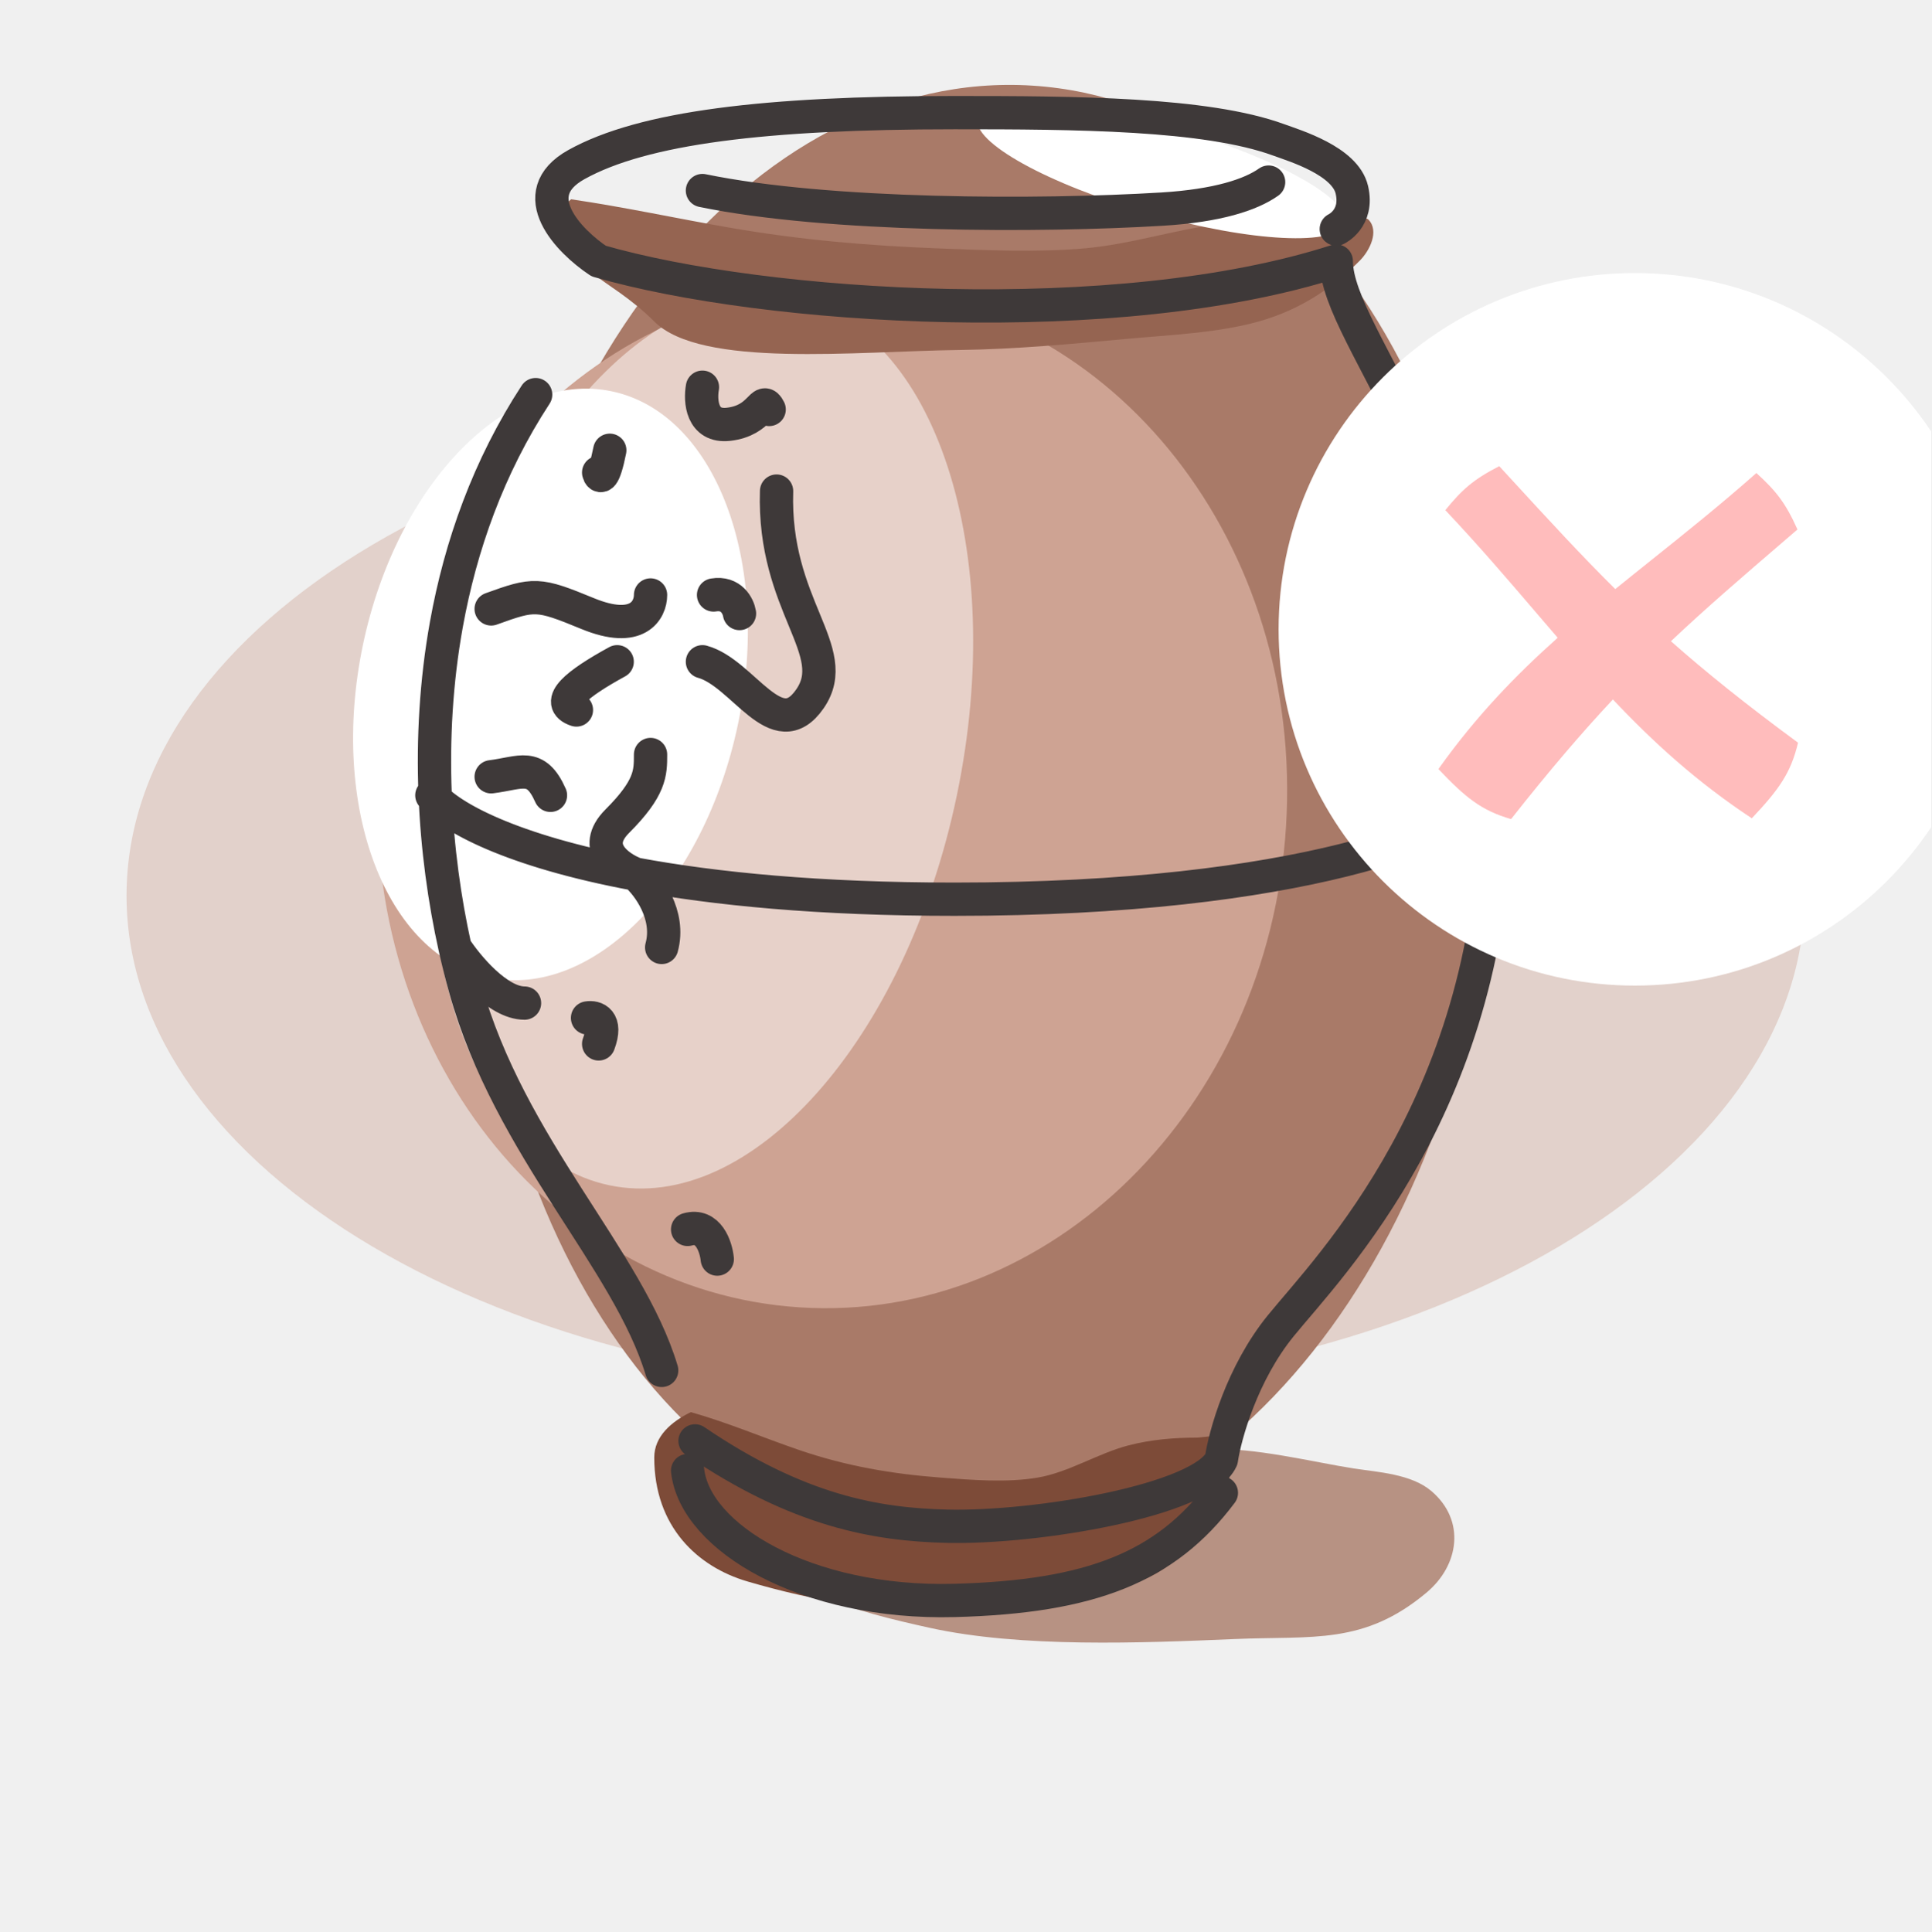
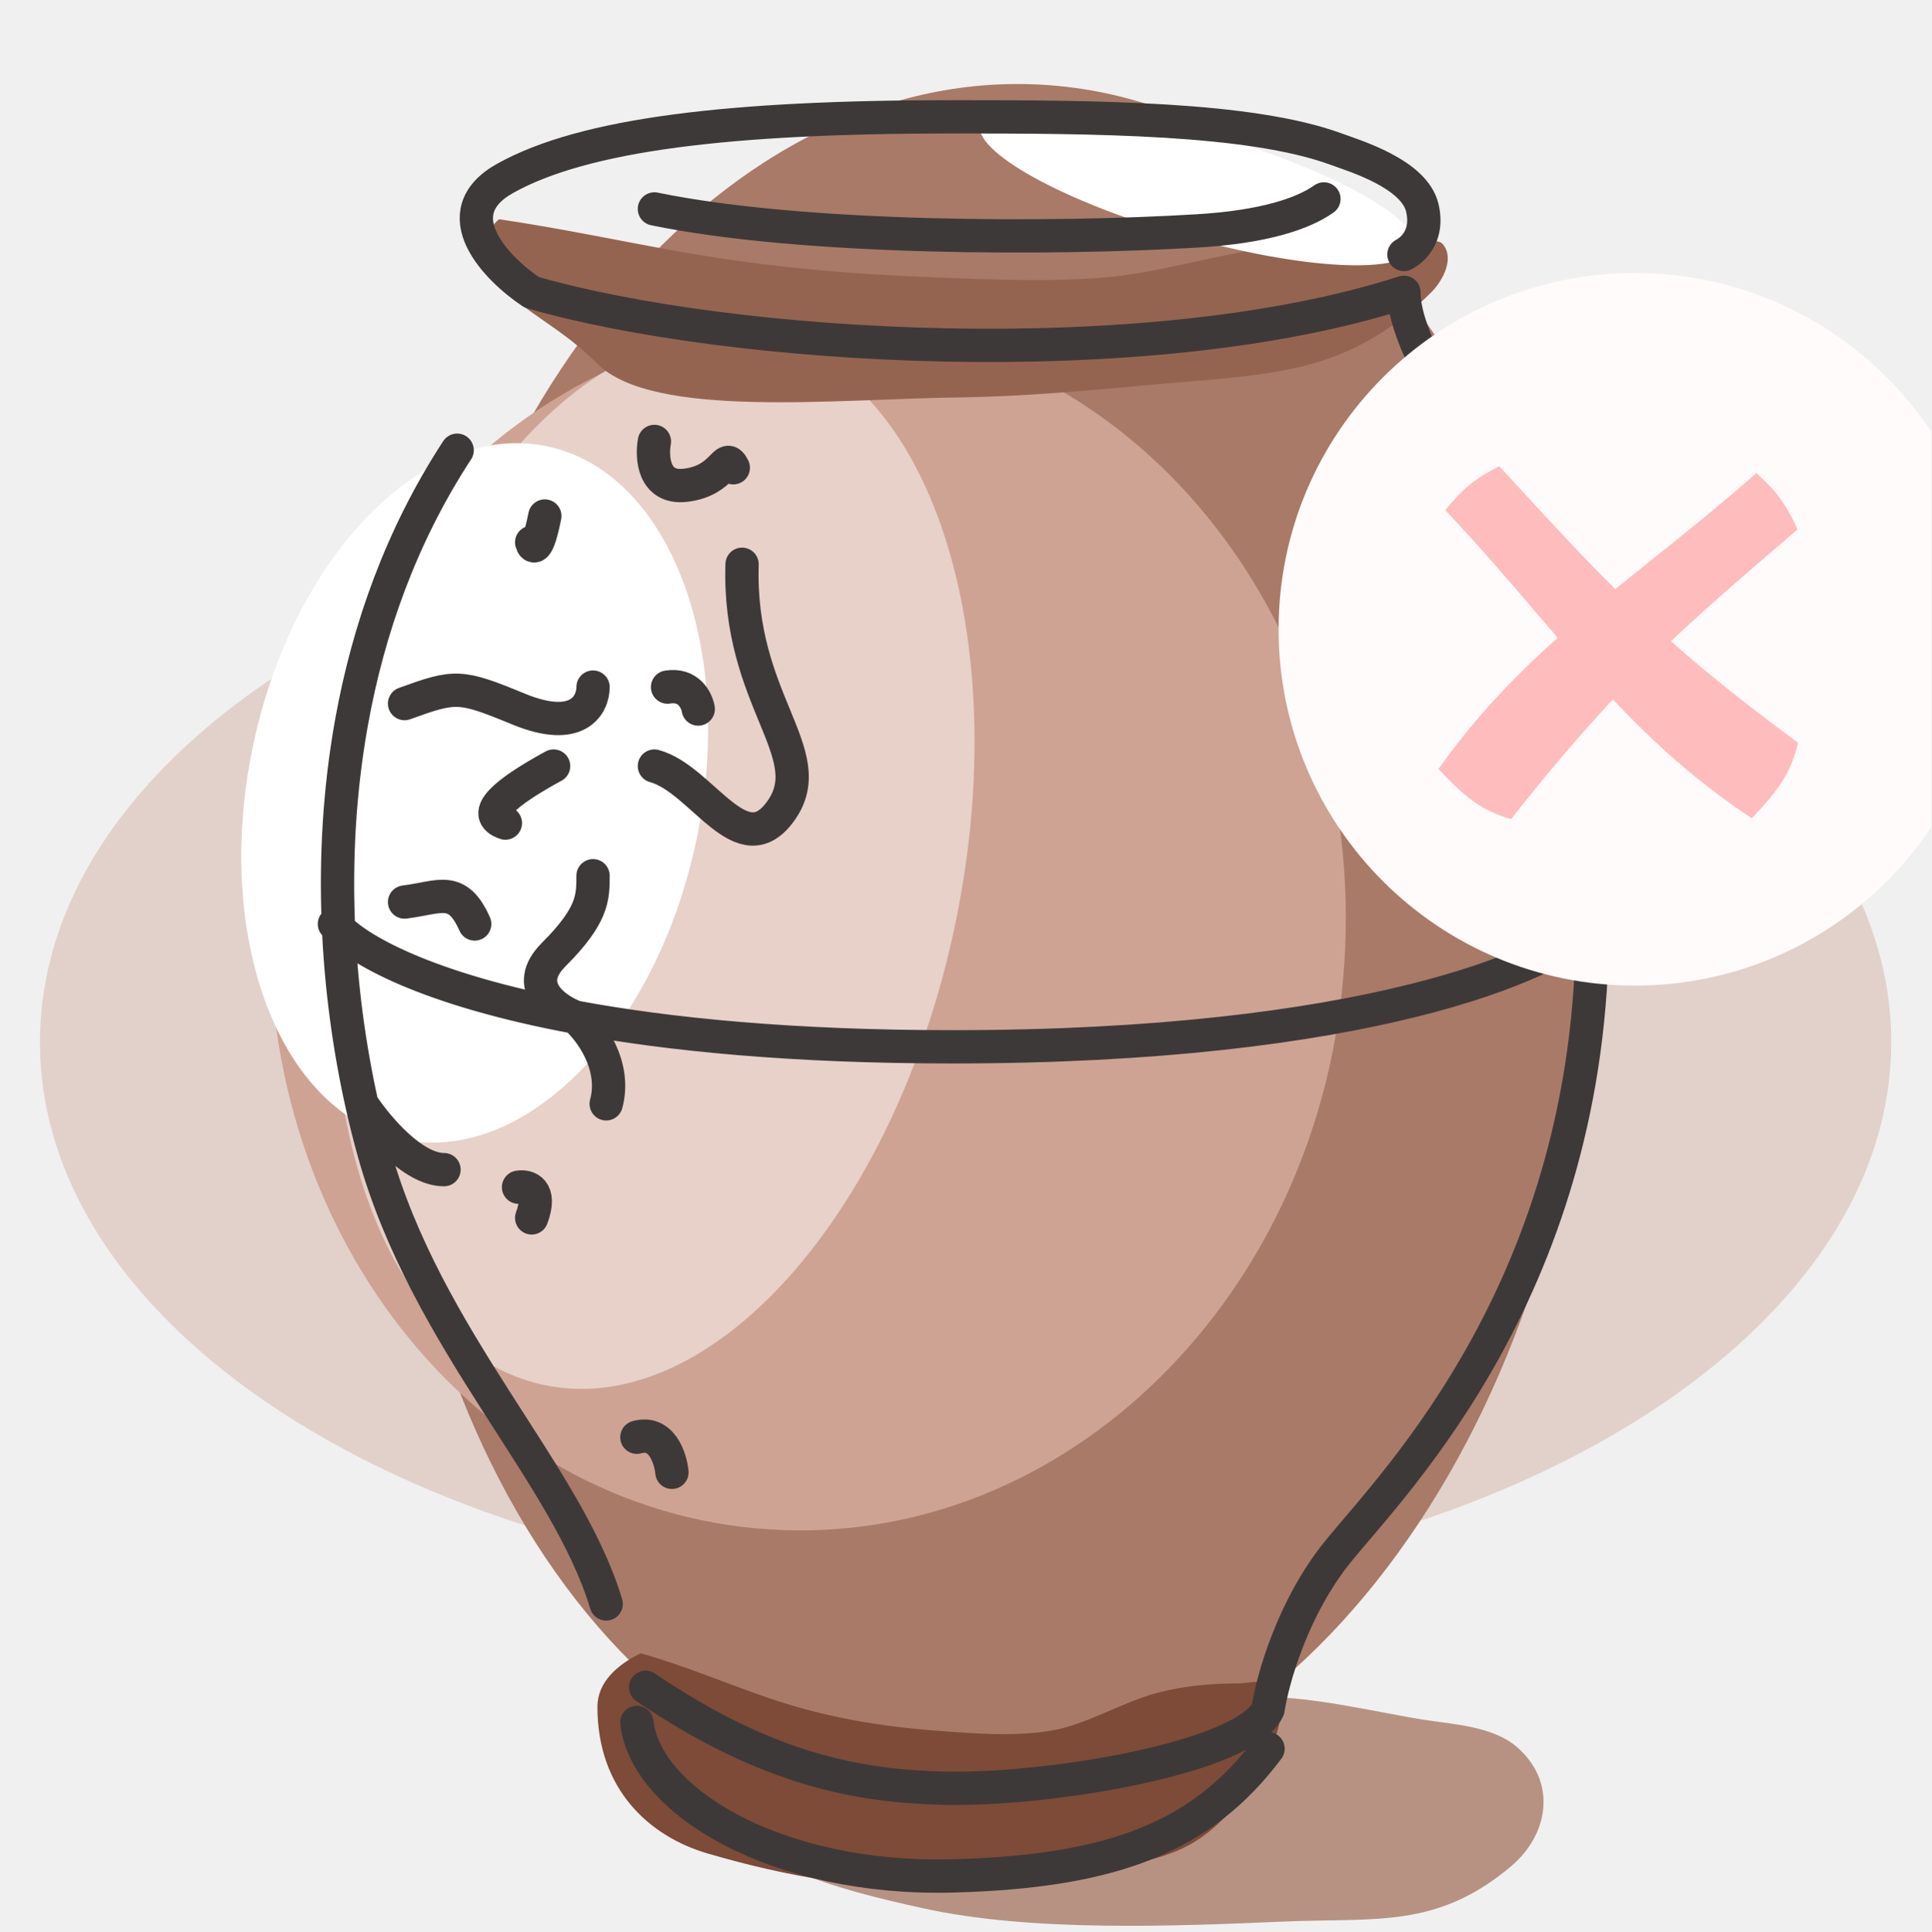
<svg xmlns="http://www.w3.org/2000/svg" width="290" height="290" viewBox="0 0 290 290" fill="none">
  <g clip-path="url(#clip0)">
-     <path opacity="0.8" d="M122.887 239.535C114.505 235.95 111.251 236.544 106.33 231.671C101.409 226.799 115.113 223.959 120.665 223.278C132.24 221.859 144.252 221.282 155.901 221.09C165.819 220.926 172.11 218.522 181.975 217.701C187.771 217.219 197.421 219.597 203.221 220.498C206.925 221.073 211.934 221.324 214.968 223.924C220.115 228.334 219.111 235.043 214.225 239.141C204.797 247.047 197.149 245.625 185.412 246.125C171.424 246.72 153.314 247.465 139.591 244.436C133.974 243.196 128.226 241.819 122.887 239.535Z" fill="#A97A68" />
-     <ellipse opacity="0.4" cx="145" cy="134.5" rx="126" ry="74.5" fill="#CEA393" />
-     <ellipse rx="76.436" ry="109.588" transform="matrix(0.997977 0.0635764 -0.0634539 0.997985 148.086 122.227)" fill="#A97A68" />
-     <ellipse rx="68.271" ry="76.638" transform="matrix(0.997977 0.0635764 -0.0634539 0.997985 124.975 119.836)" fill="#CEA393" />
-     <ellipse rx="28.782" ry="44.968" transform="matrix(0.978827 0.204687 -0.204308 0.978907 82.6607 102.777)" fill="white" />
-     <ellipse opacity="0.5" rx="39.105" ry="67.979" transform="matrix(0.978827 0.204687 -0.204308 0.978907 105.404 111.443)" fill="white" />
-     <path d="M120.039 217.752C114.609 215.895 109.23 213.596 103.737 212.051C100.821 213.479 98.245 215.68 98.245 218.859C98.245 229.304 104.794 235.296 112.23 237.474C122.474 240.475 132.798 242.235 143.327 241.975C148.936 241.836 154.594 240.785 160.14 239.786C164.547 238.993 169.371 238.609 173.488 236.343C177.927 233.9 181.173 229.281 183.707 224.293C184.711 222.319 185.696 218.439 184.584 216.178C184.102 215.199 180.397 215.883 179.703 215.883C176.277 215.883 172.845 216.169 169.483 217.039C164.865 218.234 160.497 221.094 155.817 221.883C151.151 222.671 145.955 222.237 141.275 221.883C133.967 221.332 127.092 220.163 120.039 217.752Z" fill="#7D4B38" />
-     <path d="M109.505 34.176C101.594 32.797 93.757 31.094 85.761 29.924C84.932 30.542 84.442 31.438 84.442 32.758C84.442 40.682 91.216 41.251 98.245 48.28C105.274 55.309 128.48 52.749 144.138 52.552C152.48 52.447 160.895 51.649 169.143 50.892C175.696 50.29 182.871 49.999 188.993 48.28C195.594 46.426 200.422 42.922 204.191 39.139C205.683 37.641 207.148 34.697 205.495 32.982C204.778 32.239 199.268 32.758 198.236 32.758C193.141 32.758 188.037 32.975 183.038 33.635C176.169 34.542 169.673 36.711 162.714 37.31C155.774 37.908 148.047 37.578 141.087 37.31C130.219 36.892 119.993 36.006 109.505 34.176Z" fill="#956451" />
-     <ellipse rx="28.666" ry="6.658" transform="matrix(0.961511 0.274766 -0.274275 0.961651 174.389 25.6223)" fill="white" />
-     <path d="M103.255 220.829C104.368 230.857 121.011 240.916 143.33 240.329C163.839 239.788 175.057 235.314 183.406 224.171M104.368 216.371C119.953 226.957 131.645 228.933 142.217 229.186C155.624 229.506 180.623 225.286 183.406 219.157C183.962 215.443 186.523 206.231 192.311 199.1C199.547 190.186 224.594 165.114 224.594 119.429M224.594 119.429C224.594 73.743 200.66 50.9 200.66 39.2C167.821 49.786 114.943 46.443 89.896 39.2C85.444 36.229 78.542 29.171 86.557 24.714C96.576 19.143 114.943 16.914 143.33 16.914C161.419 16.914 181.092 17.012 192 21C194.44 21.892 201.992 24.15 203 28.5C204.007 32.85 200.66 34.4 200.66 34.4M224.594 119.429C219.399 124.629 195.874 135.029 143.33 135.029C123.021 135.029 107.325 133.475 95.462 131.268M64.849 119.429C67.467 122.619 76.635 127.766 95.462 131.268M99.359 205.786C94.349 189.071 76.538 172.357 69.859 148.4C69.311 146.436 68.797 144.39 68.325 142.271M80.434 59.257C73.353 70.098 69.155 81.953 67.024 93.8C63.927 111.019 65.197 128.221 68.325 142.271M105.481 28.614C124.406 32.514 156.132 32.514 174.5 31.4C182.832 30.895 187.817 29.241 190.5 27.344M116.613 73.743C116.057 91.014 126.632 97.7 121.623 104.943C116.613 112.186 111.604 101.043 105.481 99.371M111.047 92.129C110.862 91.014 109.823 88.897 107.151 89.343M92.679 99.371C86.557 102.714 83.217 105.5 86.557 106.614M97.689 89.343C97.689 91.572 95.796 95.249 88.227 92.129C80.765 89.053 80.225 89.096 73.755 91.437M73.755 116.643C78.208 116.086 80.434 114.414 82.66 119.429M95.462 131.268C92.865 130.293 88.672 127.34 92.679 123.329C97.689 118.314 97.689 116.086 97.689 113.3M95.462 131.268C97.318 132.893 100.694 137.369 99.359 142.271M89.896 70.957C90.082 71.7 90.675 72.072 91.566 67.614M105.481 58.143C105.11 60.186 105.37 64.16 109.377 63.714C114.387 63.157 114.387 59.257 115.5 61.486M68.325 142.271C70.135 145.057 74.757 150.629 78.764 150.629M88.227 152.857C89.34 152.671 91.232 153.191 89.896 156.757M107.708 189.071C107.522 187.214 106.372 183.723 103.255 184.614" stroke="#3E3939" stroke-width="5" stroke-linecap="round" stroke-linejoin="round" />
-     <circle cx="245.5" cy="94.5" r="53.5" fill="white" />
+     <path opacity="0.8" d="M118.85 280.758C108.938 276.519 105.091 277.221 99.272 271.461C93.452 265.7 109.658 262.342 116.223 261.537C129.911 259.859 144.115 259.176 157.891 258.949C169.62 258.756 177.059 255.913 188.724 254.943C195.579 254.373 206.99 257.185 213.849 258.25C218.229 258.93 224.152 259.226 227.741 262.301C233.827 267.515 232.639 275.447 226.861 280.292C215.712 289.64 206.669 287.959 192.789 288.55C176.248 289.254 154.832 290.134 138.604 286.553C131.961 285.087 125.165 283.459 118.85 280.758Z" fill="#A97A68" />
+     <ellipse opacity="0.4" cx="145" cy="156.5" rx="139" ry="82.5" fill="#CEA393" />
+     <ellipse rx="90.389" ry="129.573" transform="matrix(0.997978 0.0635669 -0.0634634 0.997984 148.649 142.058)" fill="#A97A68" />
+     <ellipse rx="80.734" ry="90.614" transform="matrix(0.997978 0.0635669 -0.0634634 0.997984 121.32 139.231)" fill="#CEA393" />
+     <ellipse rx="34.035" ry="53.169" transform="matrix(0.978834 0.204658 -0.204337 0.978901 71.2815 119.061)" fill="white" />
+     <ellipse opacity="0.5" rx="46.243" ry="80.377" transform="matrix(0.978834 0.204658 -0.204337 0.978901 98.1761 129.308)" fill="white" />
+     <path d="M115.483 255.003C109.061 252.807 102.701 250.088 96.204 248.262C92.757 249.95 89.71 252.553 89.71 256.311C89.71 268.661 97.455 275.747 106.248 278.322C118.362 281.87 130.571 283.95 143.021 283.643C149.654 283.479 156.346 282.236 162.904 281.055C168.115 280.117 173.82 279.664 178.688 276.984C183.937 274.095 187.776 268.634 190.773 262.737C191.959 260.402 193.124 255.815 191.809 253.142C191.24 251.984 186.858 252.793 186.038 252.793C181.987 252.793 177.928 253.131 173.953 254.159C168.491 255.573 163.326 258.954 157.792 259.887C152.273 260.819 146.13 260.305 140.595 259.887C131.954 259.235 123.823 257.854 115.483 255.003Z" fill="#7D4B38" />
+     <path d="M103.026 37.95C93.671 36.319 84.403 34.306 74.948 32.922C73.968 33.653 73.388 34.712 73.388 36.273C73.388 45.642 81.398 46.315 89.711 54.626C98.023 62.937 125.465 59.91 143.981 59.677C153.845 59.553 163.797 58.609 173.55 57.714C181.3 57.002 189.784 56.658 197.023 54.626C204.83 52.434 210.539 48.291 214.996 43.817C216.761 42.046 218.493 38.566 216.538 36.538C215.691 35.66 209.174 36.273 207.954 36.273C201.929 36.273 195.893 36.53 189.981 37.31C181.859 38.382 174.177 40.947 165.948 41.656C157.74 42.362 148.603 41.972 140.373 41.656C127.521 41.161 115.429 40.113 103.026 37.95Z" fill="#956451" />
+     <ellipse rx="33.898" ry="7.873" transform="matrix(0.961522 0.274728 -0.274313 0.96164 179.754 27.836)" fill="white" />
+     <path d="M95.635 258.641C96.951 270.498 116.632 282.392 143.025 281.697C167.278 281.058 180.543 275.768 190.416 262.593M96.951 253.371C115.381 265.887 129.207 268.223 141.709 268.522C157.563 268.901 187.125 263.911 190.416 256.664C191.074 252.273 194.102 241.382 200.947 232.95C209.504 222.41 239.123 192.766 239.123 138.749M239.123 138.749C239.123 84.732 210.821 57.724 210.821 43.89C171.986 56.406 109.457 52.453 79.838 43.89C74.572 40.377 66.41 32.032 75.888 26.762C87.736 20.175 109.457 17.54 143.025 17.54C164.416 17.54 187.68 17.656 200.579 22.371C203.464 23.426 212.395 26.095 213.587 31.238C214.778 36.382 210.821 38.215 210.821 38.215M239.123 138.749C232.98 144.897 205.16 157.194 143.025 157.194C119.009 157.194 100.447 155.357 86.42 152.748M50.218 138.749C53.314 142.521 64.155 148.607 86.42 152.748M91.027 240.855C85.103 221.092 64.041 201.33 56.142 173.004C55.495 170.682 54.887 168.262 54.329 165.758M68.648 67.605C60.274 80.422 55.31 94.439 52.79 108.447C49.128 128.805 50.629 149.145 54.329 165.758M98.267 31.374C120.646 35.985 158.164 35.985 179.885 34.667C189.738 34.07 195.633 32.115 198.805 29.871M111.431 84.732C110.773 105.153 123.279 113.058 117.355 121.622C111.431 130.185 105.508 117.011 98.267 115.034M104.849 106.471C104.63 105.153 103.401 102.65 100.242 103.177M83.129 115.034C75.888 118.987 71.939 122.28 75.888 123.598M89.052 103.177C89.052 105.812 86.814 110.16 77.863 106.471C69.039 102.834 68.401 102.885 60.75 105.653M60.75 135.455C66.015 134.797 68.648 132.82 71.281 138.749M86.42 152.748C83.348 151.595 78.389 148.103 83.129 143.36C89.052 137.432 89.052 134.797 89.052 131.503M86.42 152.748C88.614 154.669 92.607 159.961 91.027 165.758M79.838 81.438C80.057 82.317 80.759 82.756 81.812 77.486M98.267 66.287C97.829 68.703 98.136 73.402 102.875 72.875C108.799 72.216 108.799 67.605 110.115 70.24M54.329 165.758C56.469 169.051 61.934 175.639 66.673 175.639M77.863 178.274C79.179 178.054 81.417 178.669 79.838 182.885M100.9 221.092C100.681 218.896 99.32 214.768 95.635 215.822" stroke="#3E3939" stroke-width="5" stroke-linecap="round" stroke-linejoin="round" />
+     <circle cx="245.5" cy="94.5" r="53.5" fill="#FFFBFB" />
    <path fill-rule="evenodd" clip-rule="evenodd" d="M263.059 122.88C267.155 118.537 268.923 116.063 270 111.525C262.213 105.801 256.174 100.943 250.915 96.289C256.142 91.344 261.56 86.688 268.078 81.087C268.68 80.569 269.292 80.043 269.915 79.507C268.1 75.463 266.675 73.704 263.748 71.033C258.31 75.838 253.067 80.031 248.025 84.063C246.175 85.542 244.353 87 242.557 88.459C237.439 83.395 232.598 78.125 226.775 71.786C226.236 71.2 225.69 70.605 225.134 70C221.218 72.012 219.544 73.53 217.035 76.605C222.022 81.887 226.396 86.998 230.603 91.914C231.714 93.213 232.813 94.498 233.91 95.769C227.558 101.435 221.585 107.622 216 115.485C220.109 119.816 222.475 121.711 226.909 123C232.659 115.704 237.551 109.993 242.2 105.035C248.242 111.436 254.776 117.407 263.059 122.88Z" fill="#FFBCBC" />
  </g>
  <defs>
    <clipPath id="clip0">
      <rect width="290" height="290" fill="white" />
    </clipPath>
  </defs>
</svg>
